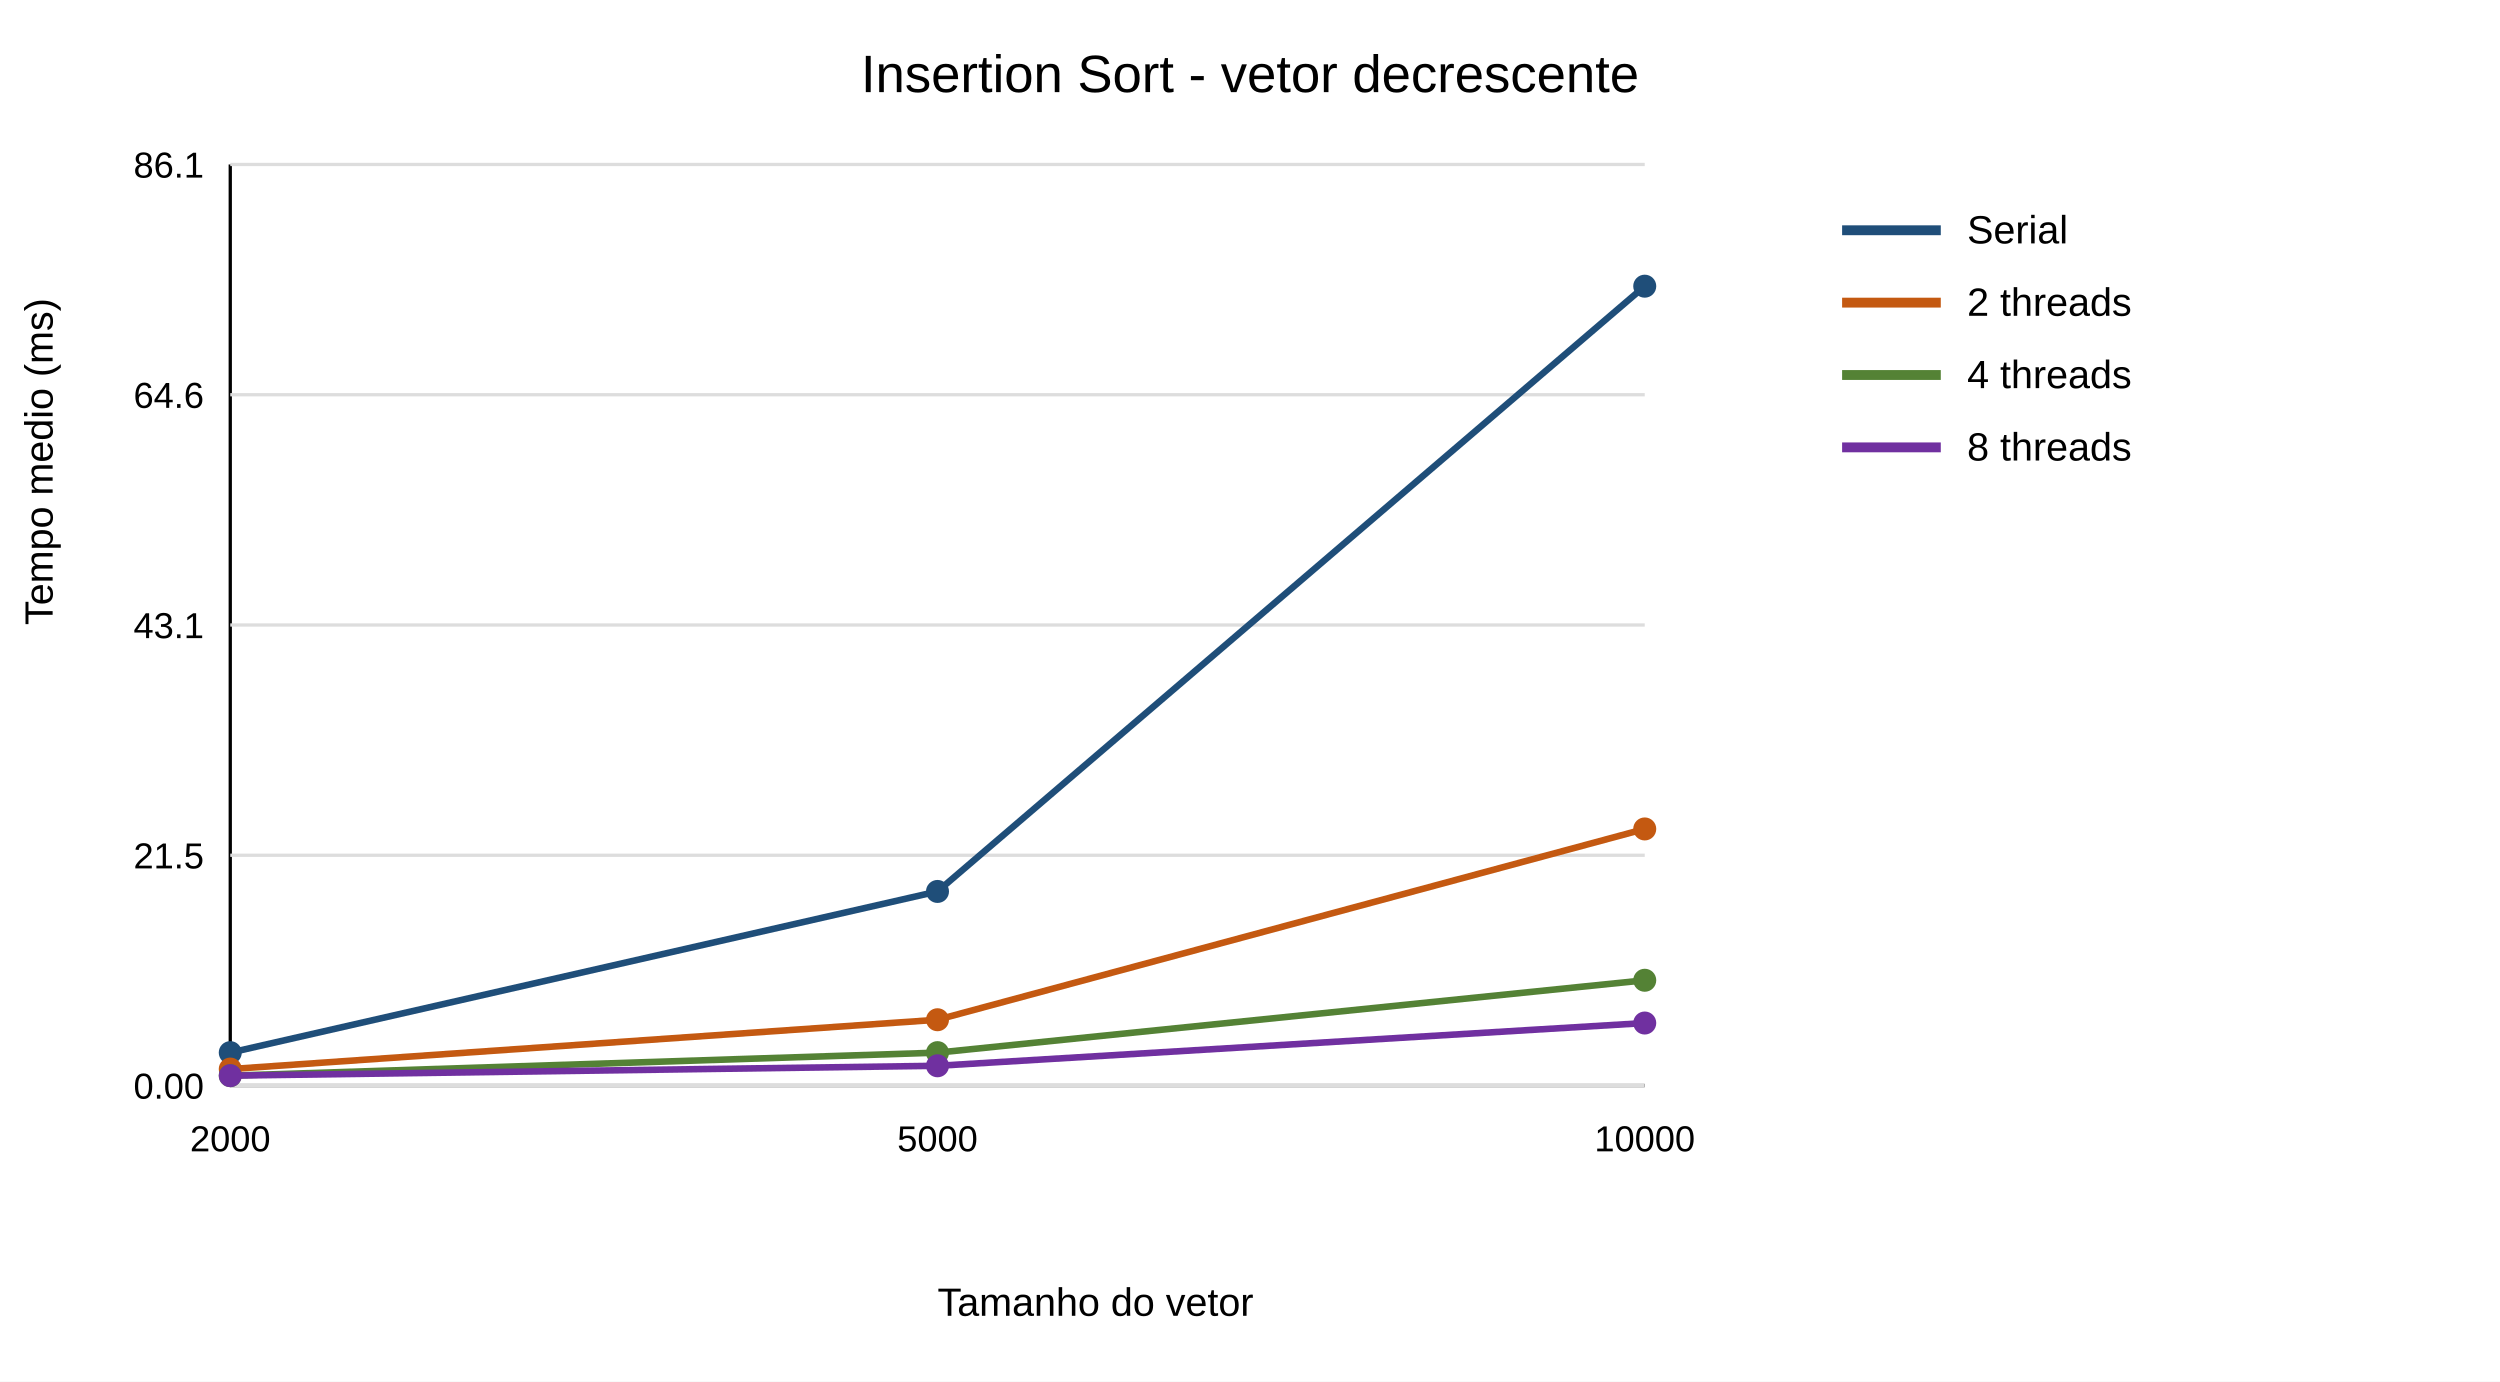
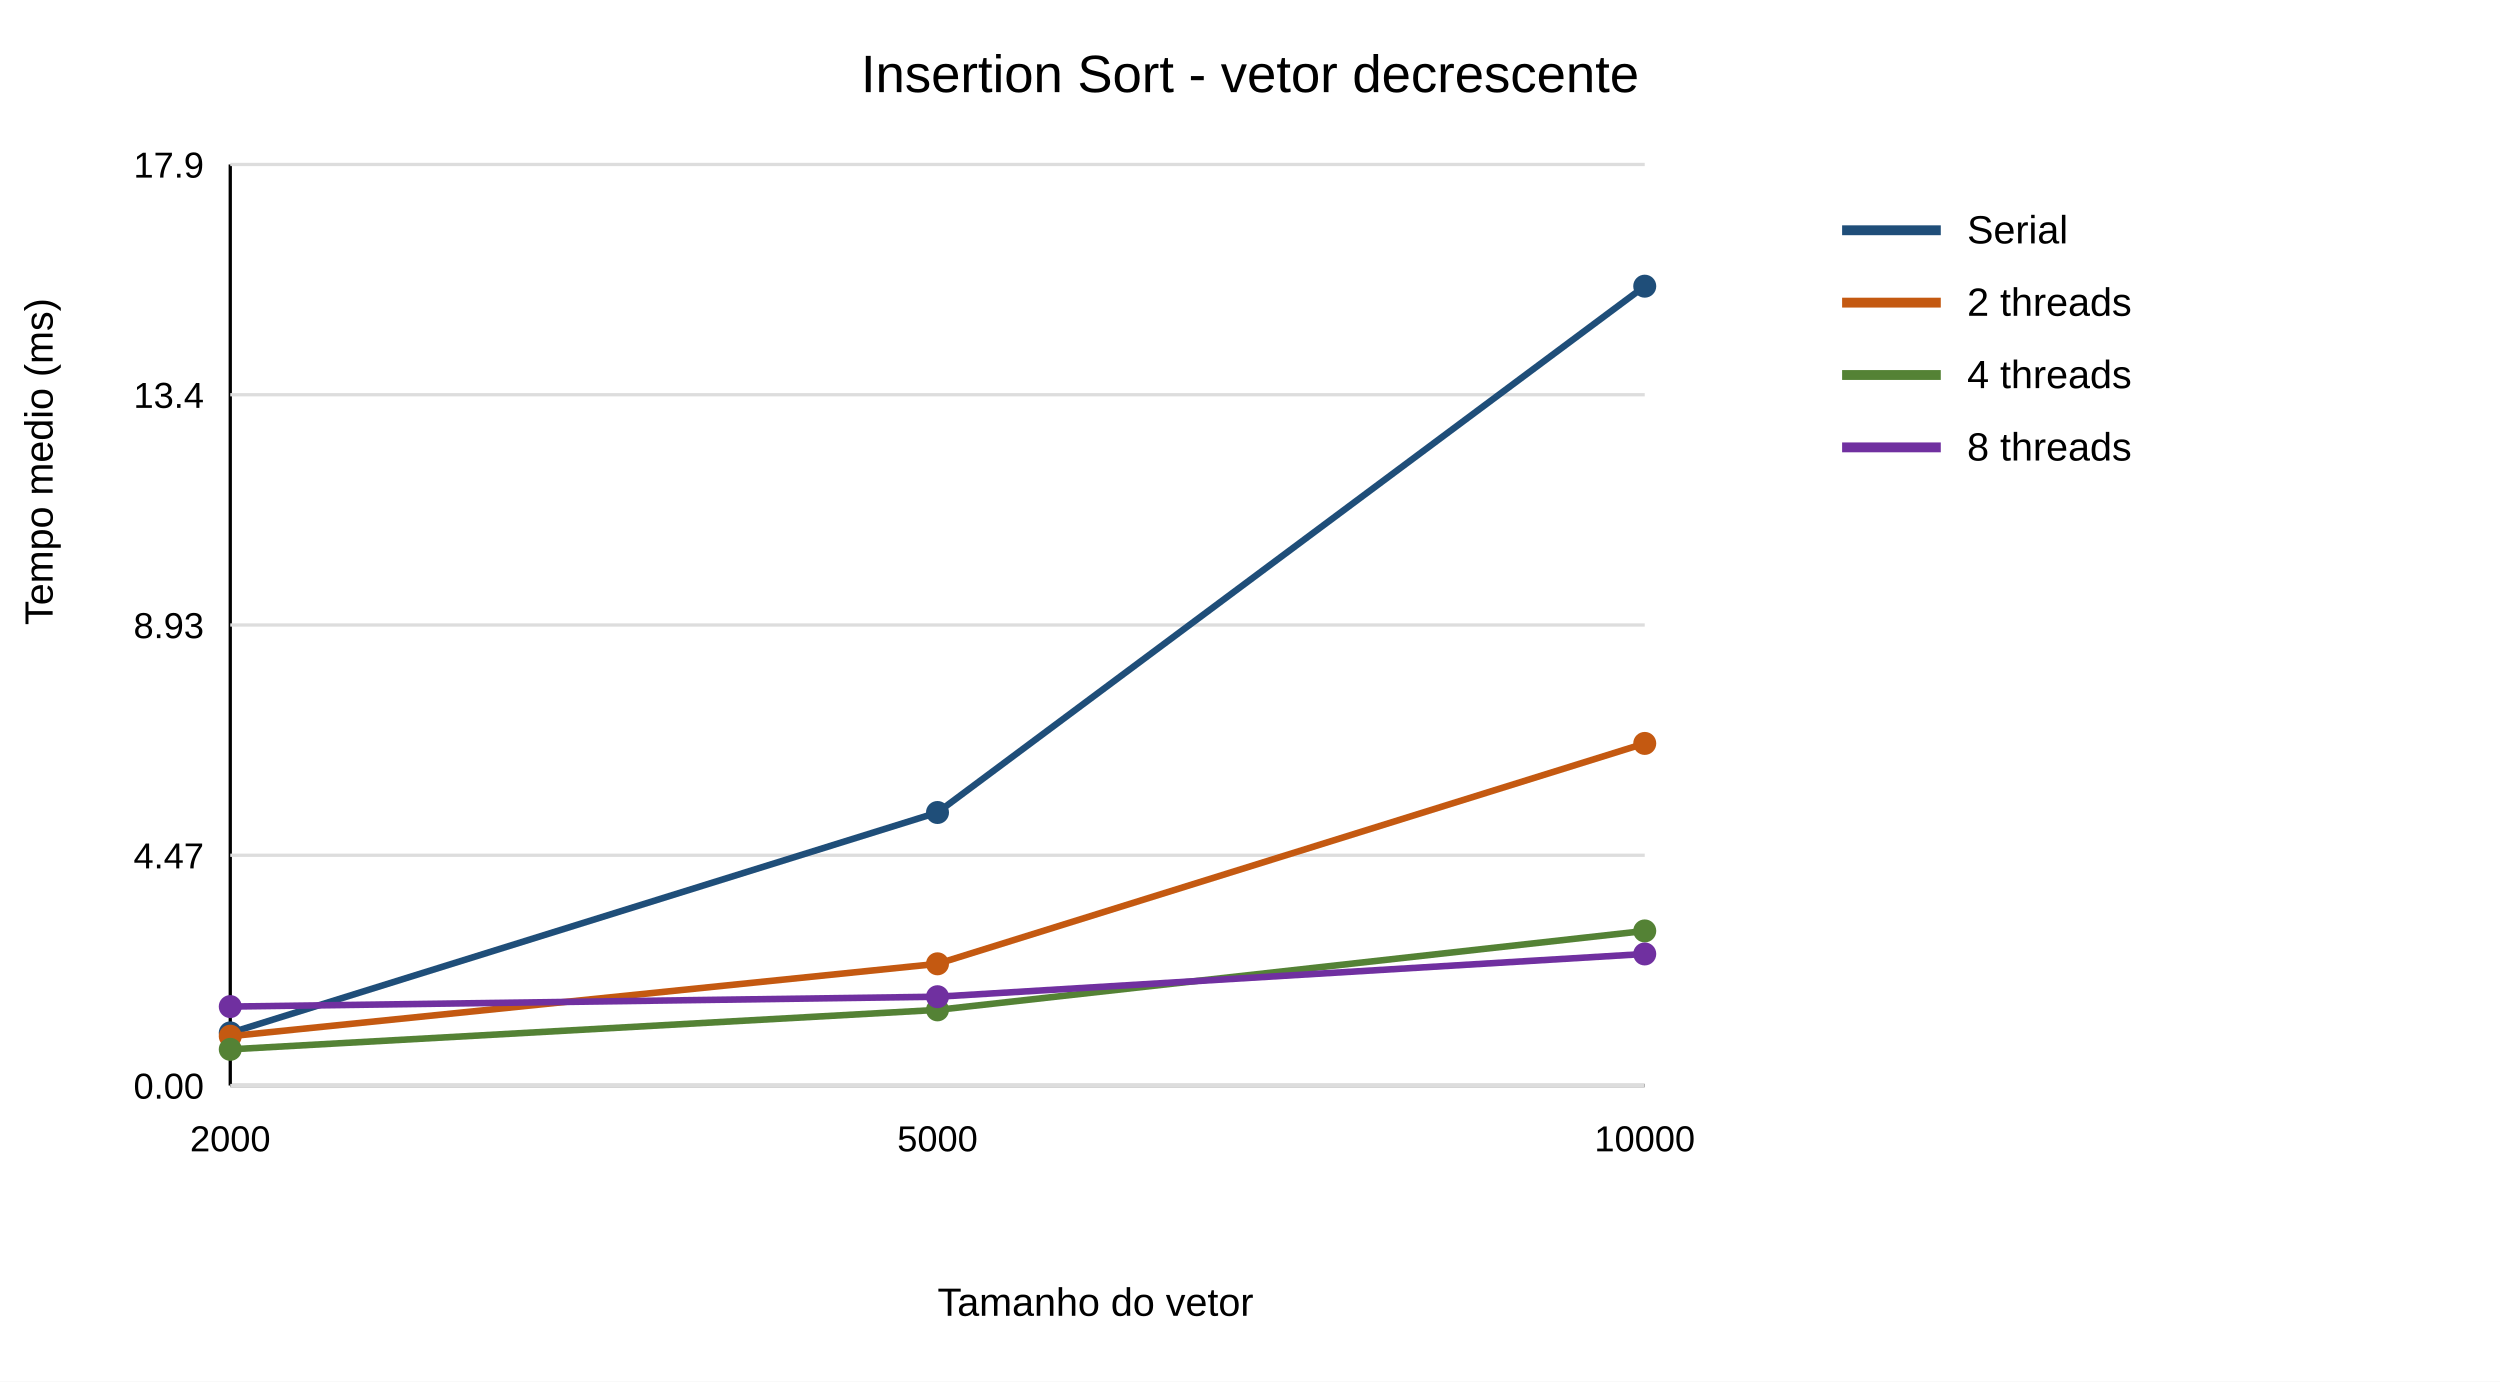
<svg xmlns="http://www.w3.org/2000/svg" width="760" height="420">
  <rect width="100%" height="100%" fill="white" />
  <text x="380" y="28" text-anchor="middle" font-family="Arial" font-size="16">Insertion Sort - vetor decrescente</text>
  <line x1="70" y1="330" x2="500" y2="330" stroke="black" />
  <line x1="70" y1="50" x2="70" y2="330" stroke="black" />
  <text x="16" y="190" font-family="Arial" font-size="12" transform="rotate(-90 16 190)">Tempo medio (ms)</text>
  <text x="285" y="400" font-family="Arial" font-size="12">Tamanho do vetor</text>
  <line x1="70" y1="330" x2="500" y2="330" stroke="#dddddd" />
  <text x="62" y="334" text-anchor="end" font-family="Arial" font-size="11">0.00</text>
  <line x1="70" y1="260" x2="500" y2="260" stroke="#dddddd" />
-   <text x="62" y="264" text-anchor="end" font-family="Arial" font-size="11">21.5</text>
+   <text x="62" y="264" text-anchor="end" font-family="Arial" font-size="11">4.47</text>
  <line x1="70" y1="190" x2="500" y2="190" stroke="#dddddd" />
-   <text x="62" y="194" text-anchor="end" font-family="Arial" font-size="11">43.1</text>
+   <text x="62" y="194" text-anchor="end" font-family="Arial" font-size="11">8.93</text>
  <line x1="70" y1="120" x2="500" y2="120" stroke="#dddddd" />
-   <text x="62" y="124" text-anchor="end" font-family="Arial" font-size="11">64.6</text>
+   <text x="62" y="124" text-anchor="end" font-family="Arial" font-size="11">13.4</text>
  <line x1="70" y1="50" x2="500" y2="50" stroke="#dddddd" />
-   <text x="62" y="54" text-anchor="end" font-family="Arial" font-size="11">86.1</text>
+   <text x="62" y="54" text-anchor="end" font-family="Arial" font-size="11">17.9</text>
  <text x="70" y="350" text-anchor="middle" font-family="Arial" font-size="11">2000</text>
  <text x="285" y="350" text-anchor="middle" font-family="Arial" font-size="11">5000</text>
  <text x="500" y="350" text-anchor="middle" font-family="Arial" font-size="11">10000</text>
-   <circle cx="70" cy="320" r="3.5" fill="#1f4e79" />
-   <circle cx="285" cy="271" r="3.5" fill="#1f4e79" />
+   <circle cx="70" cy="314" r="3.5" fill="#1f4e79" />
+   <circle cx="285" cy="247" r="3.5" fill="#1f4e79" />
  <circle cx="500" cy="87" r="3.5" fill="#1f4e79" />
-   <polyline fill="none" stroke="#1f4e79" stroke-width="2" points="70,320 285,271 500,87" />
+   <polyline fill="none" stroke="#1f4e79" stroke-width="2" points="70,314 285,247 500,87" />
  <line x1="560" y1="70" x2="590" y2="70" stroke="#1f4e79" stroke-width="3" />
  <text x="598" y="74" font-family="Arial" font-size="12">Serial</text>
-   <circle cx="70" cy="325" r="3.5" fill="#c45911" />
-   <circle cx="285" cy="310" r="3.5" fill="#c45911" />
-   <circle cx="500" cy="252" r="3.5" fill="#c45911" />
-   <polyline fill="none" stroke="#c45911" stroke-width="2" points="70,325 285,310 500,252" />
+   <circle cx="70" cy="315" r="3.5" fill="#c45911" />
+   <circle cx="285" cy="293" r="3.5" fill="#c45911" />
+   <circle cx="500" cy="226" r="3.5" fill="#c45911" />
+   <polyline fill="none" stroke="#c45911" stroke-width="2" points="70,315 285,293 500,226" />
  <line x1="560" y1="92" x2="590" y2="92" stroke="#c45911" stroke-width="3" />
  <text x="598" y="96" font-family="Arial" font-size="12">2 threads</text>
-   <circle cx="70" cy="327" r="3.5" fill="#548235" />
-   <circle cx="285" cy="320" r="3.5" fill="#548235" />
-   <circle cx="500" cy="298" r="3.5" fill="#548235" />
-   <polyline fill="none" stroke="#548235" stroke-width="2" points="70,327 285,320 500,298" />
+   <circle cx="70" cy="319" r="3.5" fill="#548235" />
+   <circle cx="285" cy="307" r="3.5" fill="#548235" />
+   <circle cx="500" cy="283" r="3.5" fill="#548235" />
+   <polyline fill="none" stroke="#548235" stroke-width="2" points="70,319 285,307 500,283" />
  <line x1="560" y1="114" x2="590" y2="114" stroke="#548235" stroke-width="3" />
  <text x="598" y="118" font-family="Arial" font-size="12">4 threads</text>
-   <circle cx="70" cy="327" r="3.5" fill="#7030a0" />
-   <circle cx="285" cy="324" r="3.5" fill="#7030a0" />
-   <circle cx="500" cy="311" r="3.5" fill="#7030a0" />
-   <polyline fill="none" stroke="#7030a0" stroke-width="2" points="70,327 285,324 500,311" />
+   <circle cx="70" cy="306" r="3.5" fill="#7030a0" />
+   <circle cx="285" cy="303" r="3.5" fill="#7030a0" />
+   <circle cx="500" cy="290" r="3.5" fill="#7030a0" />
+   <polyline fill="none" stroke="#7030a0" stroke-width="2" points="70,306 285,303 500,290" />
  <line x1="560" y1="136" x2="590" y2="136" stroke="#7030a0" stroke-width="3" />
  <text x="598" y="140" font-family="Arial" font-size="12">8 threads</text>
</svg>
